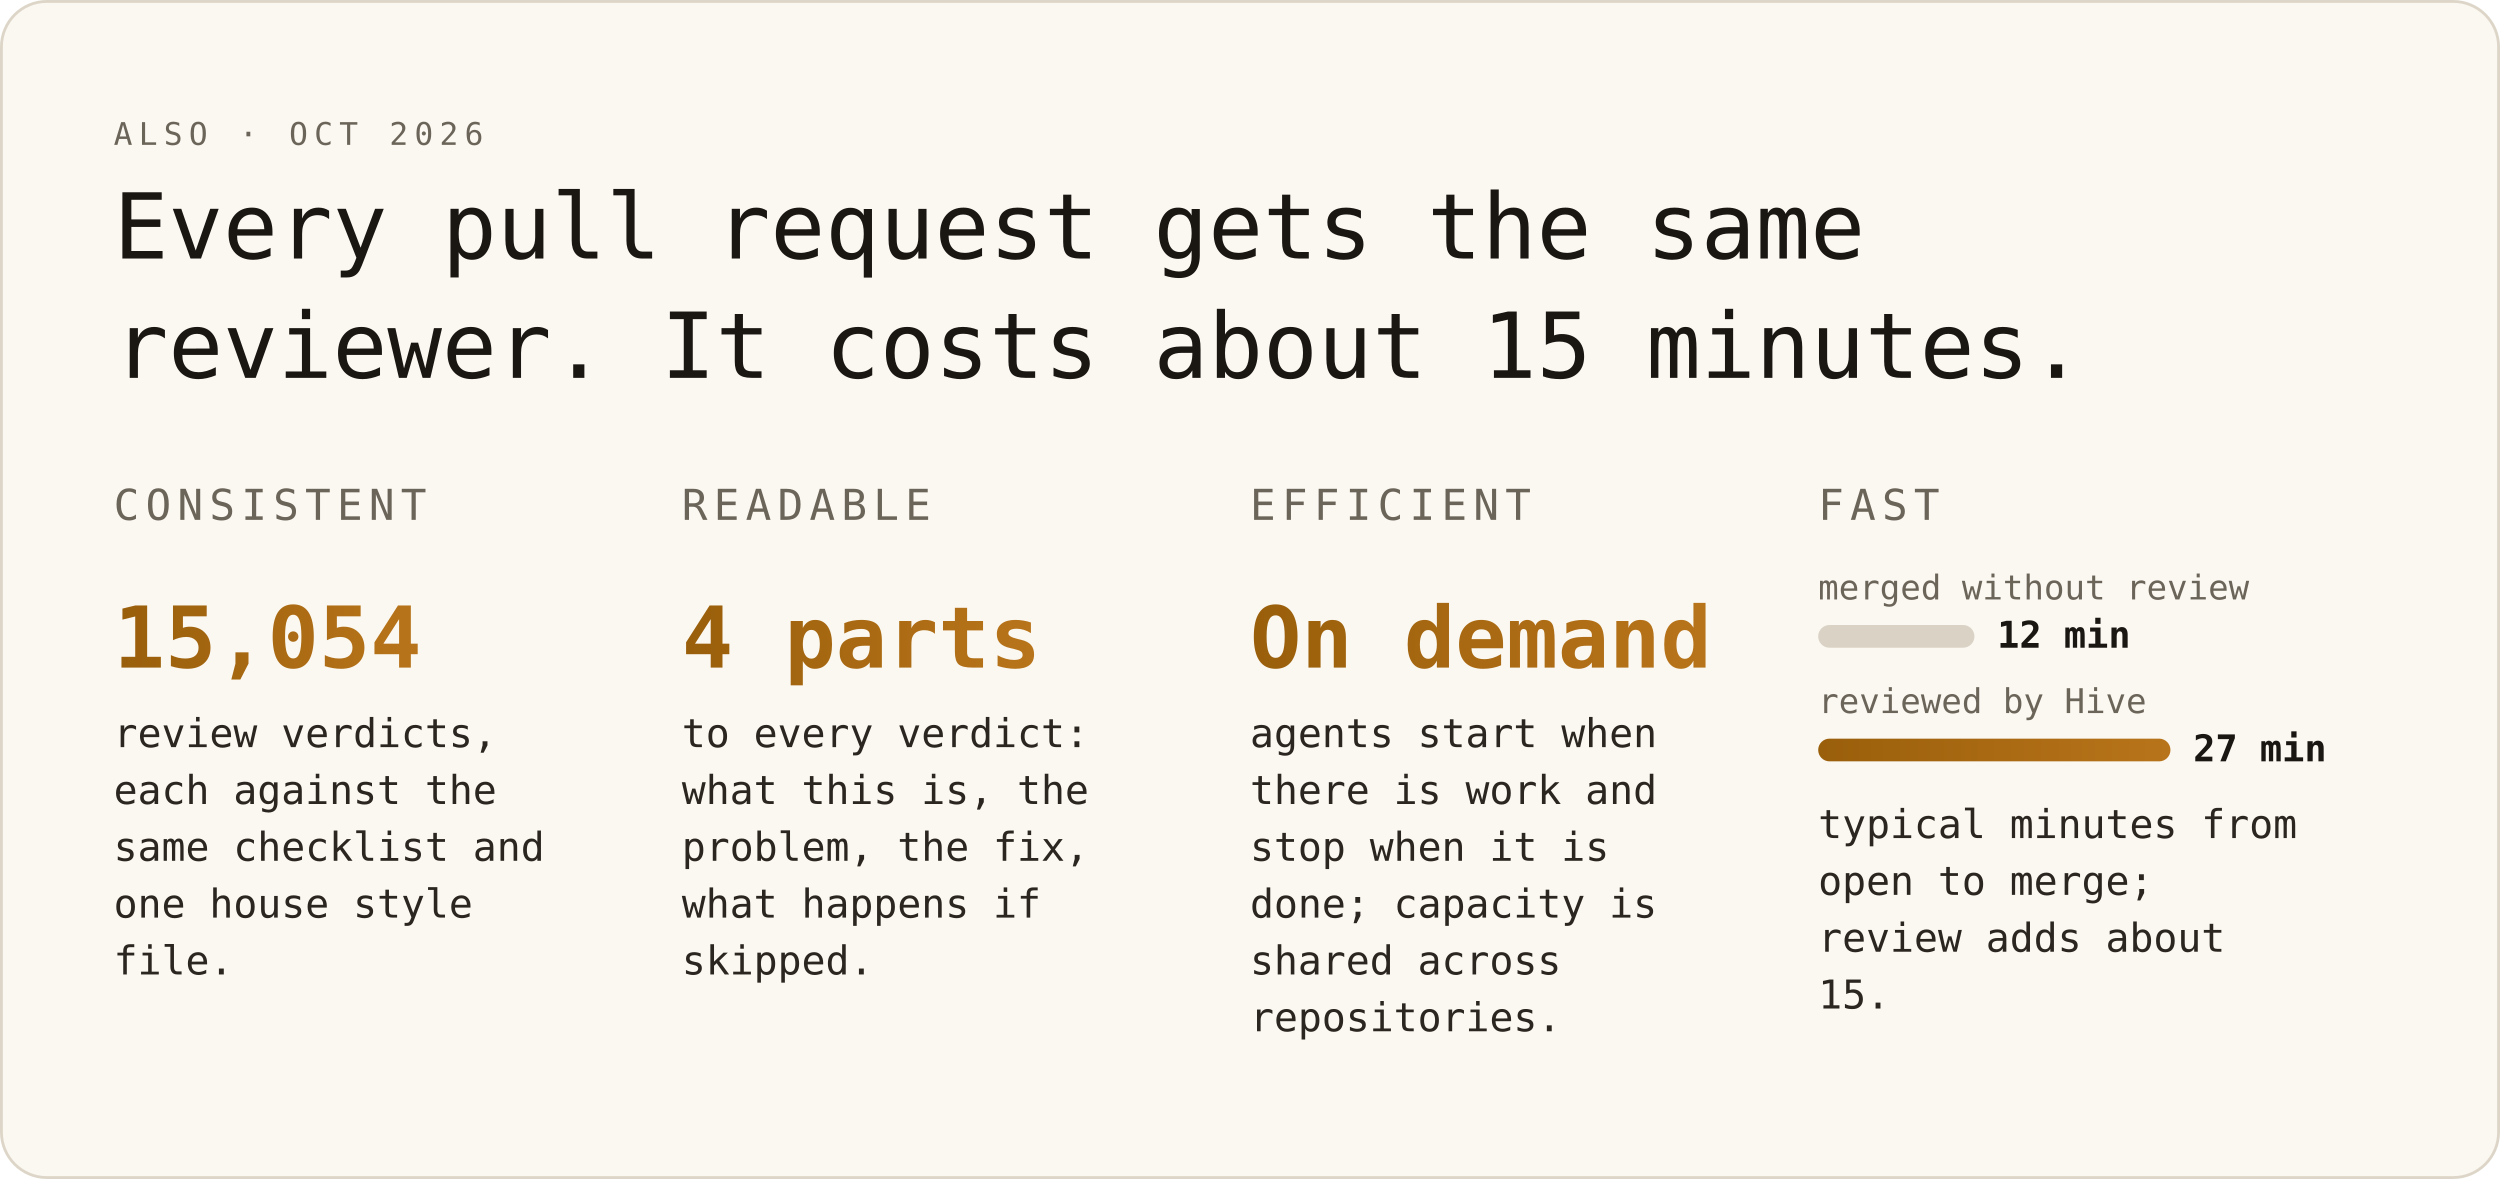
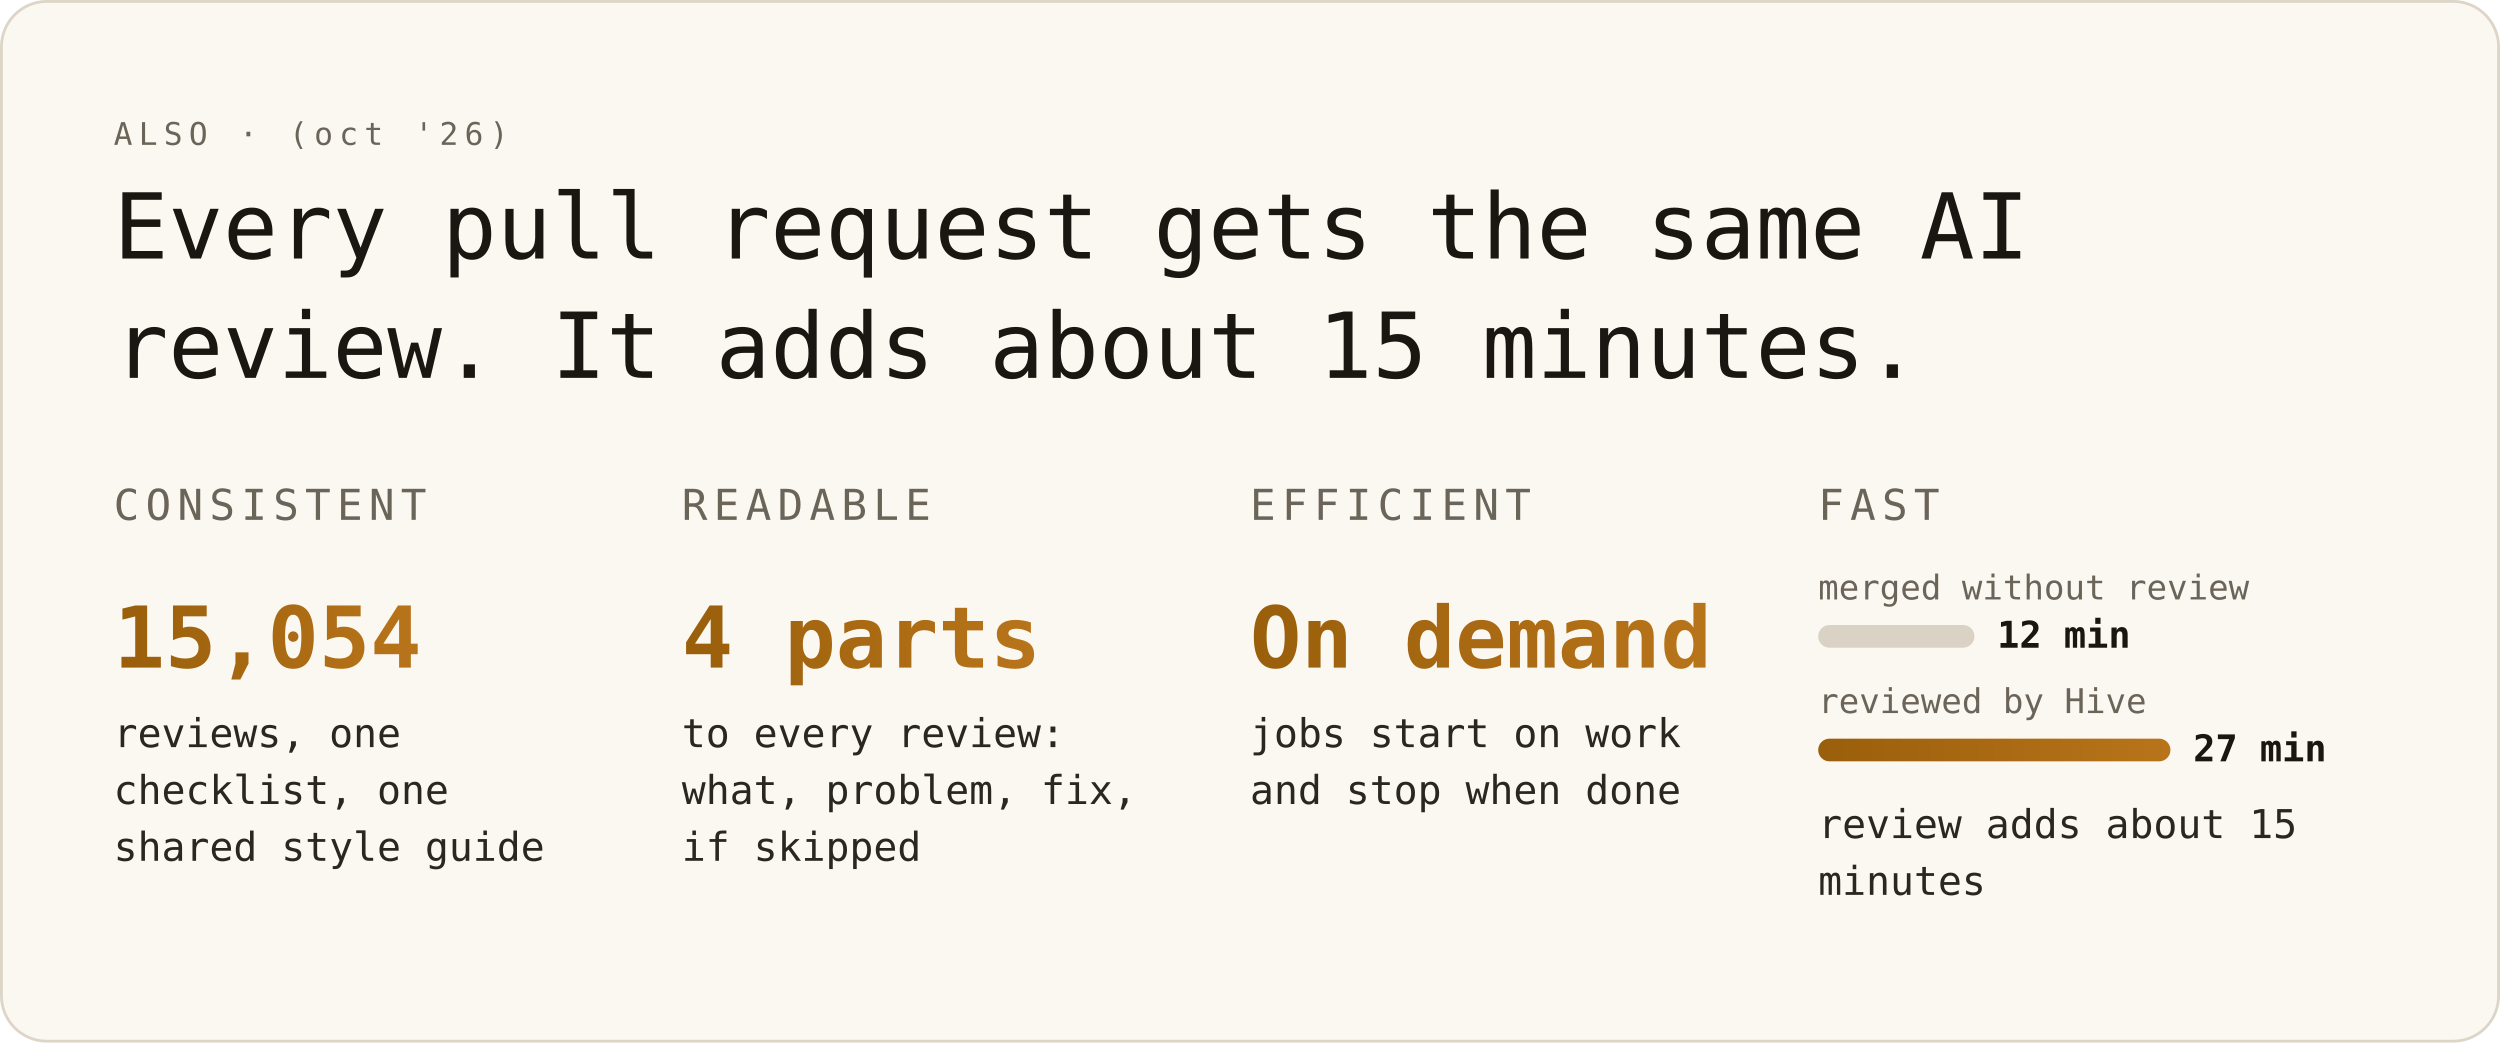
- <svg xmlns="http://www.w3.org/2000/svg" width="1760" height="830" viewBox="0 0 880 415" role="img" aria-label="Also: consistent, readable, efficient, fast" font-family="'IBM Plex Mono', 'JetBrains Mono', ui-monospace, SFMono-Regular, Menlo, Consolas, monospace">
+ <svg xmlns="http://www.w3.org/2000/svg" width="1760" height="734" viewBox="0 0 880 367" role="img" aria-label="Also: consistent, readable, efficient, fast" font-family="'IBM Plex Mono', 'JetBrains Mono', ui-monospace, SFMono-Regular, Menlo, Consolas, monospace">
  <defs>
    <linearGradient id="amber" x1="0" y1="0" x2="1" y2="0">
      <stop offset="0" stop-color="#9a5f0b" />
      <stop offset="1" stop-color="#b8741a" />
    </linearGradient>
    <filter id="glow" x="-20%" y="-40%" width="140%" height="180%">
      <feGaussianBlur stdDeviation="5" />
    </filter>
  </defs>
-   <rect x="0.5" y="0.5" width="879" height="414" rx="16" fill="#fbf8f2" stroke="#ddd6c8" />
-   <text x="40" y="51" fill="#6b6459" font-size="11" font-weight="500" letter-spacing="2.2">ALSO · OCT 2026</text>
-   <text x="40" y="91" fill="#1a1612" font-size="32">Every pull request gets the same</text>
-   <text x="40" y="133" fill="#1a1612" font-size="32">reviewer. It costs about 15 minutes.</text>
+   <rect x="0.5" y="0.5" width="879" height="366" rx="16" fill="#fbf8f2" stroke="#ddd6c8" />
+   <text x="40" y="51" fill="#6b6459" font-size="11" font-weight="500" letter-spacing="2.2">ALSO · (oct '26)</text>
+   <text x="40" y="91" fill="#1a1612" font-size="32">Every pull request gets the same AI</text>
+   <text x="40" y="133" fill="#1a1612" font-size="32">review. It adds about 15 minutes.</text>
  <text x="40" y="183" fill="#6b6459" font-size="15" font-weight="500" letter-spacing="2.2">CONSISTENT</text>
  <text x="40" y="235" fill="url(#amber)" font-size="30" font-weight="700">15,054</text>
-   <text x="40" y="263" fill="#2b2620" font-size="14">review verdicts,</text>
-   <text x="40" y="283" fill="#2b2620" font-size="14">each against the</text>
-   <text x="40" y="303" fill="#2b2620" font-size="14">same checklist and</text>
-   <text x="40" y="323" fill="#2b2620" font-size="14">one house style</text>
-   <text x="40" y="343" fill="#2b2620" font-size="14">file.</text>
+   <text x="40" y="263" fill="#2b2620" font-size="14">reviews, one</text>
+   <text x="40" y="283" fill="#2b2620" font-size="14">checklist, one</text>
+   <text x="40" y="303" fill="#2b2620" font-size="14">shared style guide</text>
  <text x="240" y="183" fill="#6b6459" font-size="15" font-weight="500" letter-spacing="2.2">READABLE</text>
  <text x="240" y="235" fill="url(#amber)" font-size="30" font-weight="700">4 parts</text>
-   <text x="240" y="263" fill="#2b2620" font-size="14">to every verdict:</text>
-   <text x="240" y="283" fill="#2b2620" font-size="14">what this is, the</text>
-   <text x="240" y="303" fill="#2b2620" font-size="14">problem, the fix,</text>
-   <text x="240" y="323" fill="#2b2620" font-size="14">what happens if</text>
-   <text x="240" y="343" fill="#2b2620" font-size="14">skipped.</text>
+   <text x="240" y="263" fill="#2b2620" font-size="14">to every review:</text>
+   <text x="240" y="283" fill="#2b2620" font-size="14">what, problem, fix,</text>
+   <text x="240" y="303" fill="#2b2620" font-size="14">if skipped</text>
  <text x="440" y="183" fill="#6b6459" font-size="15" font-weight="500" letter-spacing="2.2">EFFICIENT</text>
  <text x="440" y="235" fill="url(#amber)" font-size="30" font-weight="700">On demand</text>
-   <text x="440" y="263" fill="#2b2620" font-size="14">agents start when</text>
-   <text x="440" y="283" fill="#2b2620" font-size="14">there is work and</text>
-   <text x="440" y="303" fill="#2b2620" font-size="14">stop when it is</text>
-   <text x="440" y="323" fill="#2b2620" font-size="14">done; capacity is</text>
-   <text x="440" y="343" fill="#2b2620" font-size="14">shared across</text>
-   <text x="440" y="363" fill="#2b2620" font-size="14">repositories.</text>
+   <text x="440" y="263" fill="#2b2620" font-size="14">jobs start on work</text>
+   <text x="440" y="283" fill="#2b2620" font-size="14">and stop when done</text>
  <text x="640" y="183" fill="#6b6459" font-size="15" font-weight="500" letter-spacing="2.2">FAST</text>
  <text x="640" y="211" fill="#6b6459" font-size="12">merged without review</text>
  <rect x="640" y="220" width="55" height="8" rx="4" fill="#d9d2c5" />
  <text x="703" y="228" fill="#1a1612" font-size="13" font-weight="700">12 min</text>
  <text x="640" y="251" fill="#6b6459" font-size="12">reviewed by Hive</text>
  <rect x="640" y="260" width="124" height="8" rx="4" fill="url(#amber)" />
  <text x="772" y="268" fill="#1a1612" font-size="13" font-weight="700">27 min</text>
-   <text x="640" y="295" fill="#2b2620" font-size="14">typical minutes from</text>
-   <text x="640" y="315" fill="#2b2620" font-size="14">open to merge;</text>
-   <text x="640" y="335" fill="#2b2620" font-size="14">review adds about</text>
-   <text x="640" y="355" fill="#2b2620" font-size="14">15.</text>
+   <text x="640" y="295" fill="#2b2620" font-size="14">review adds about 15</text>
+   <text x="640" y="315" fill="#2b2620" font-size="14">minutes</text>
</svg>
